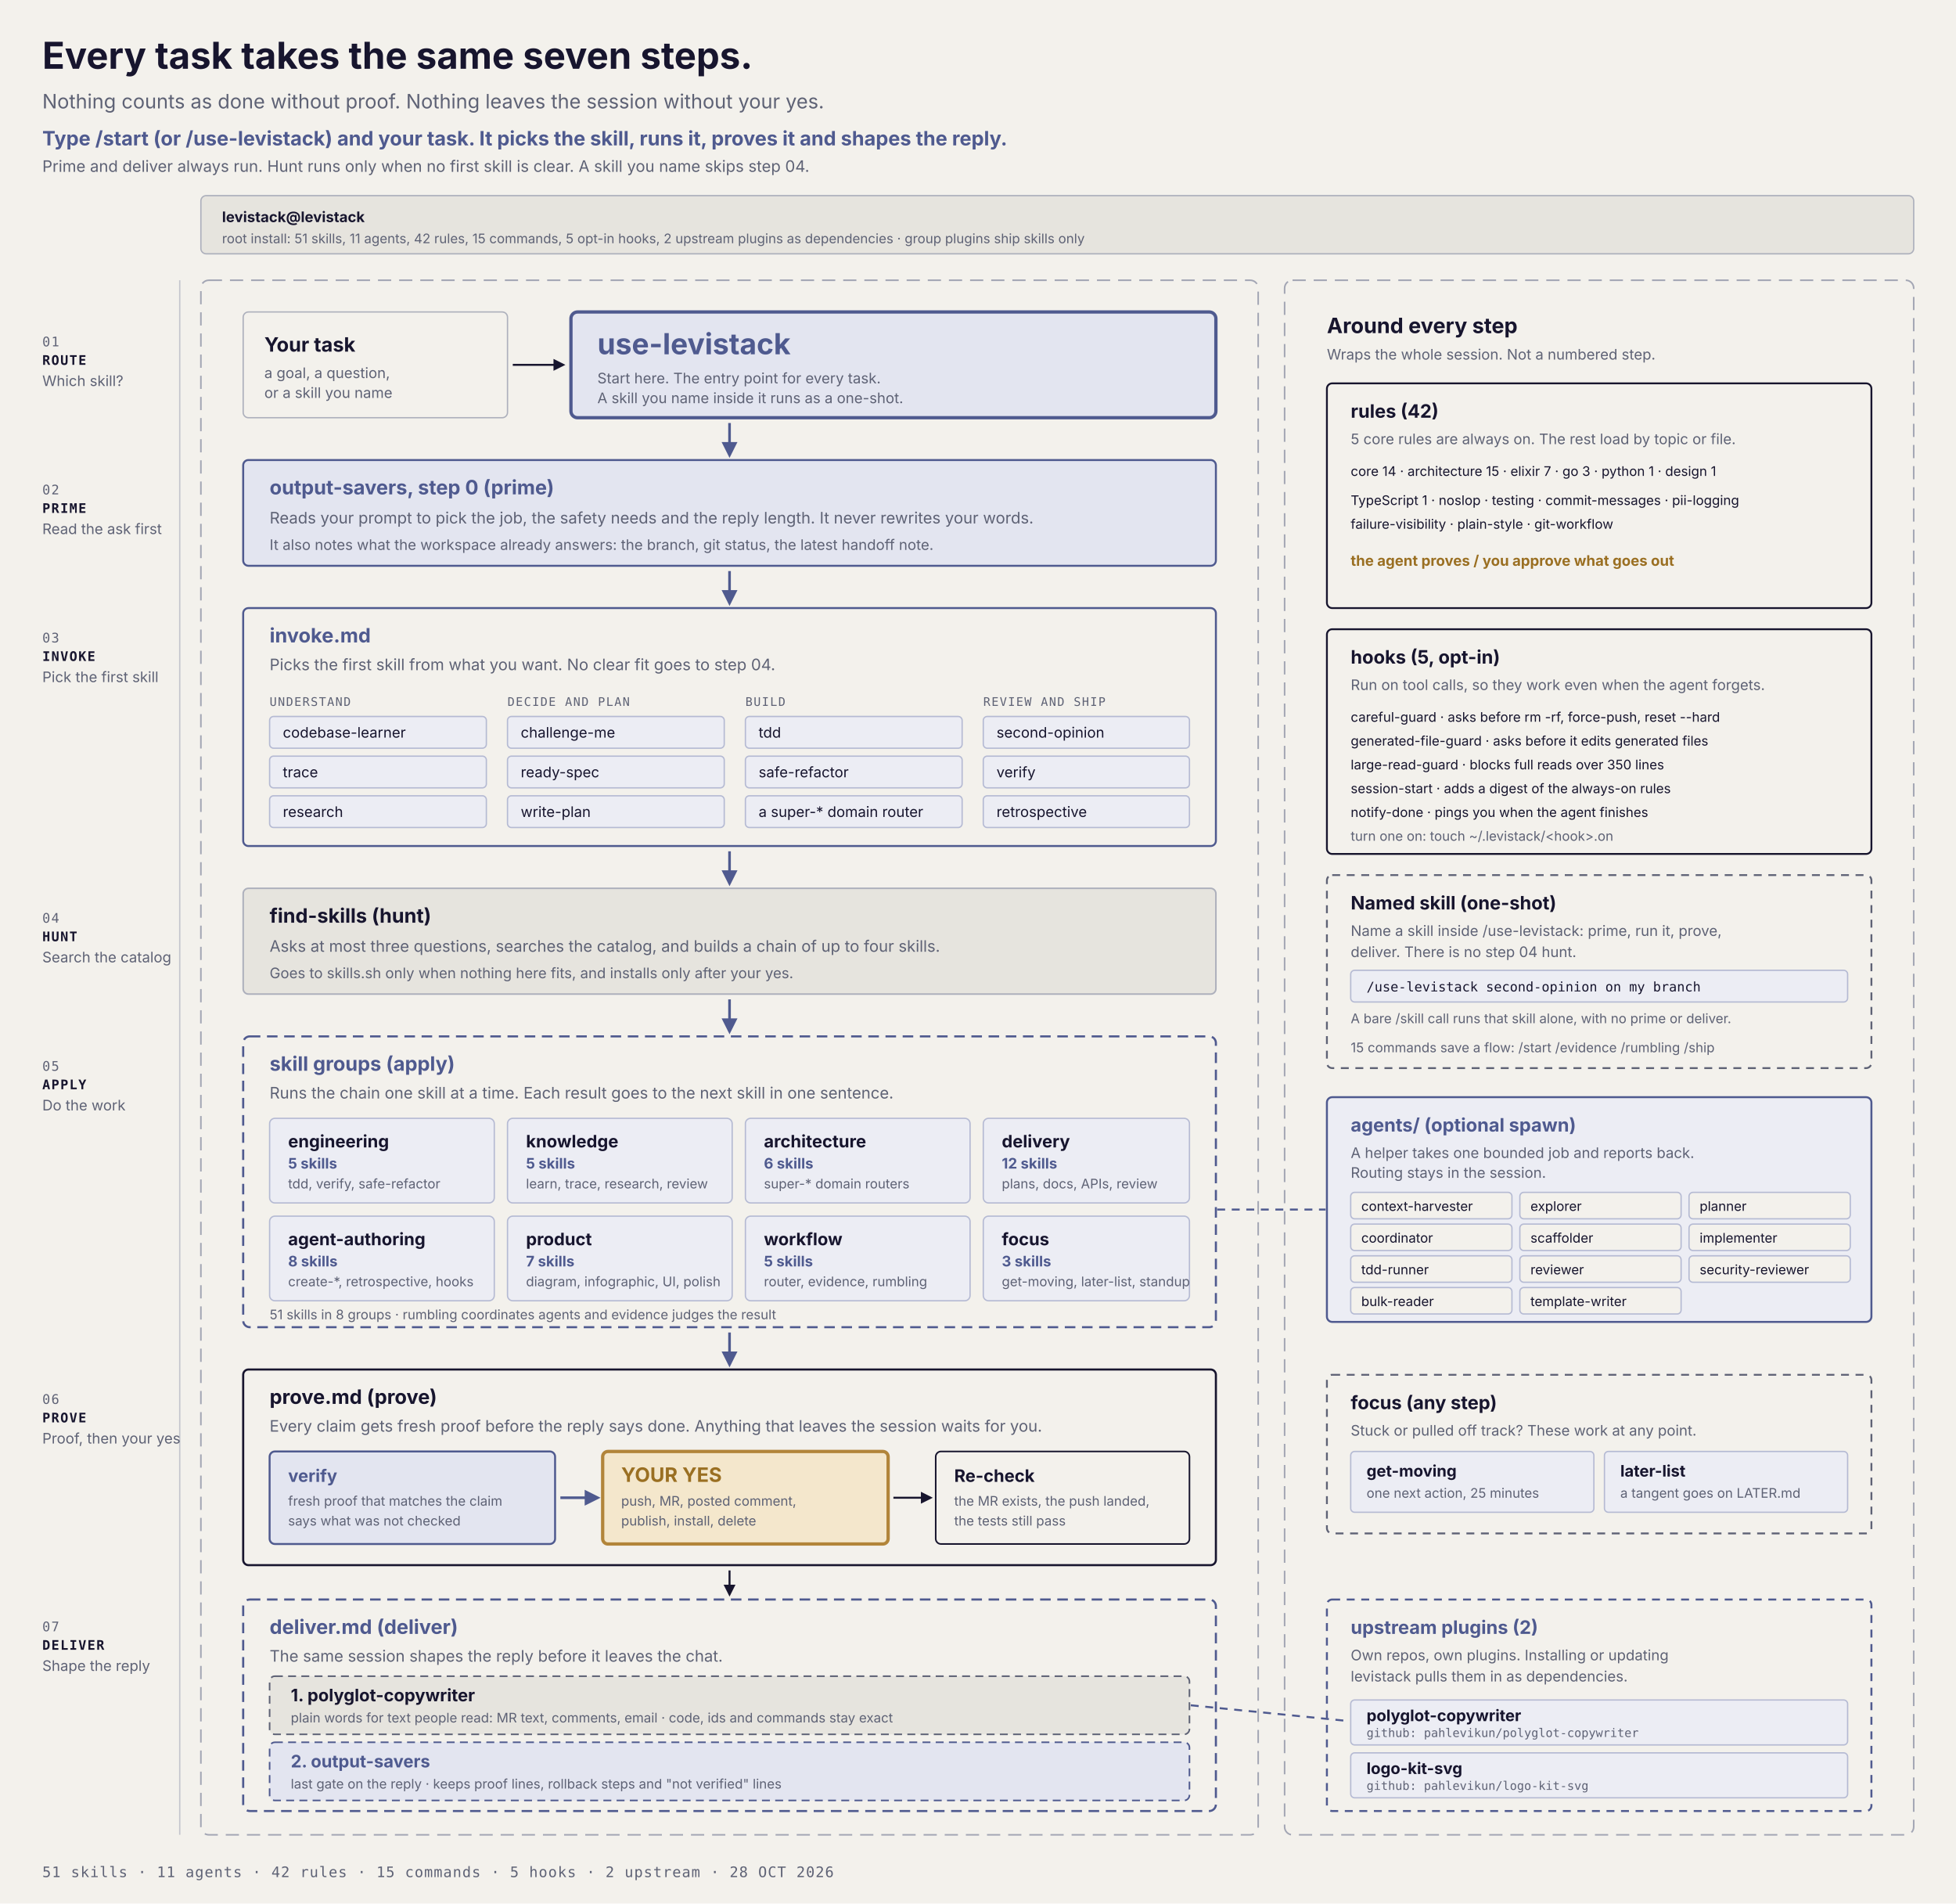
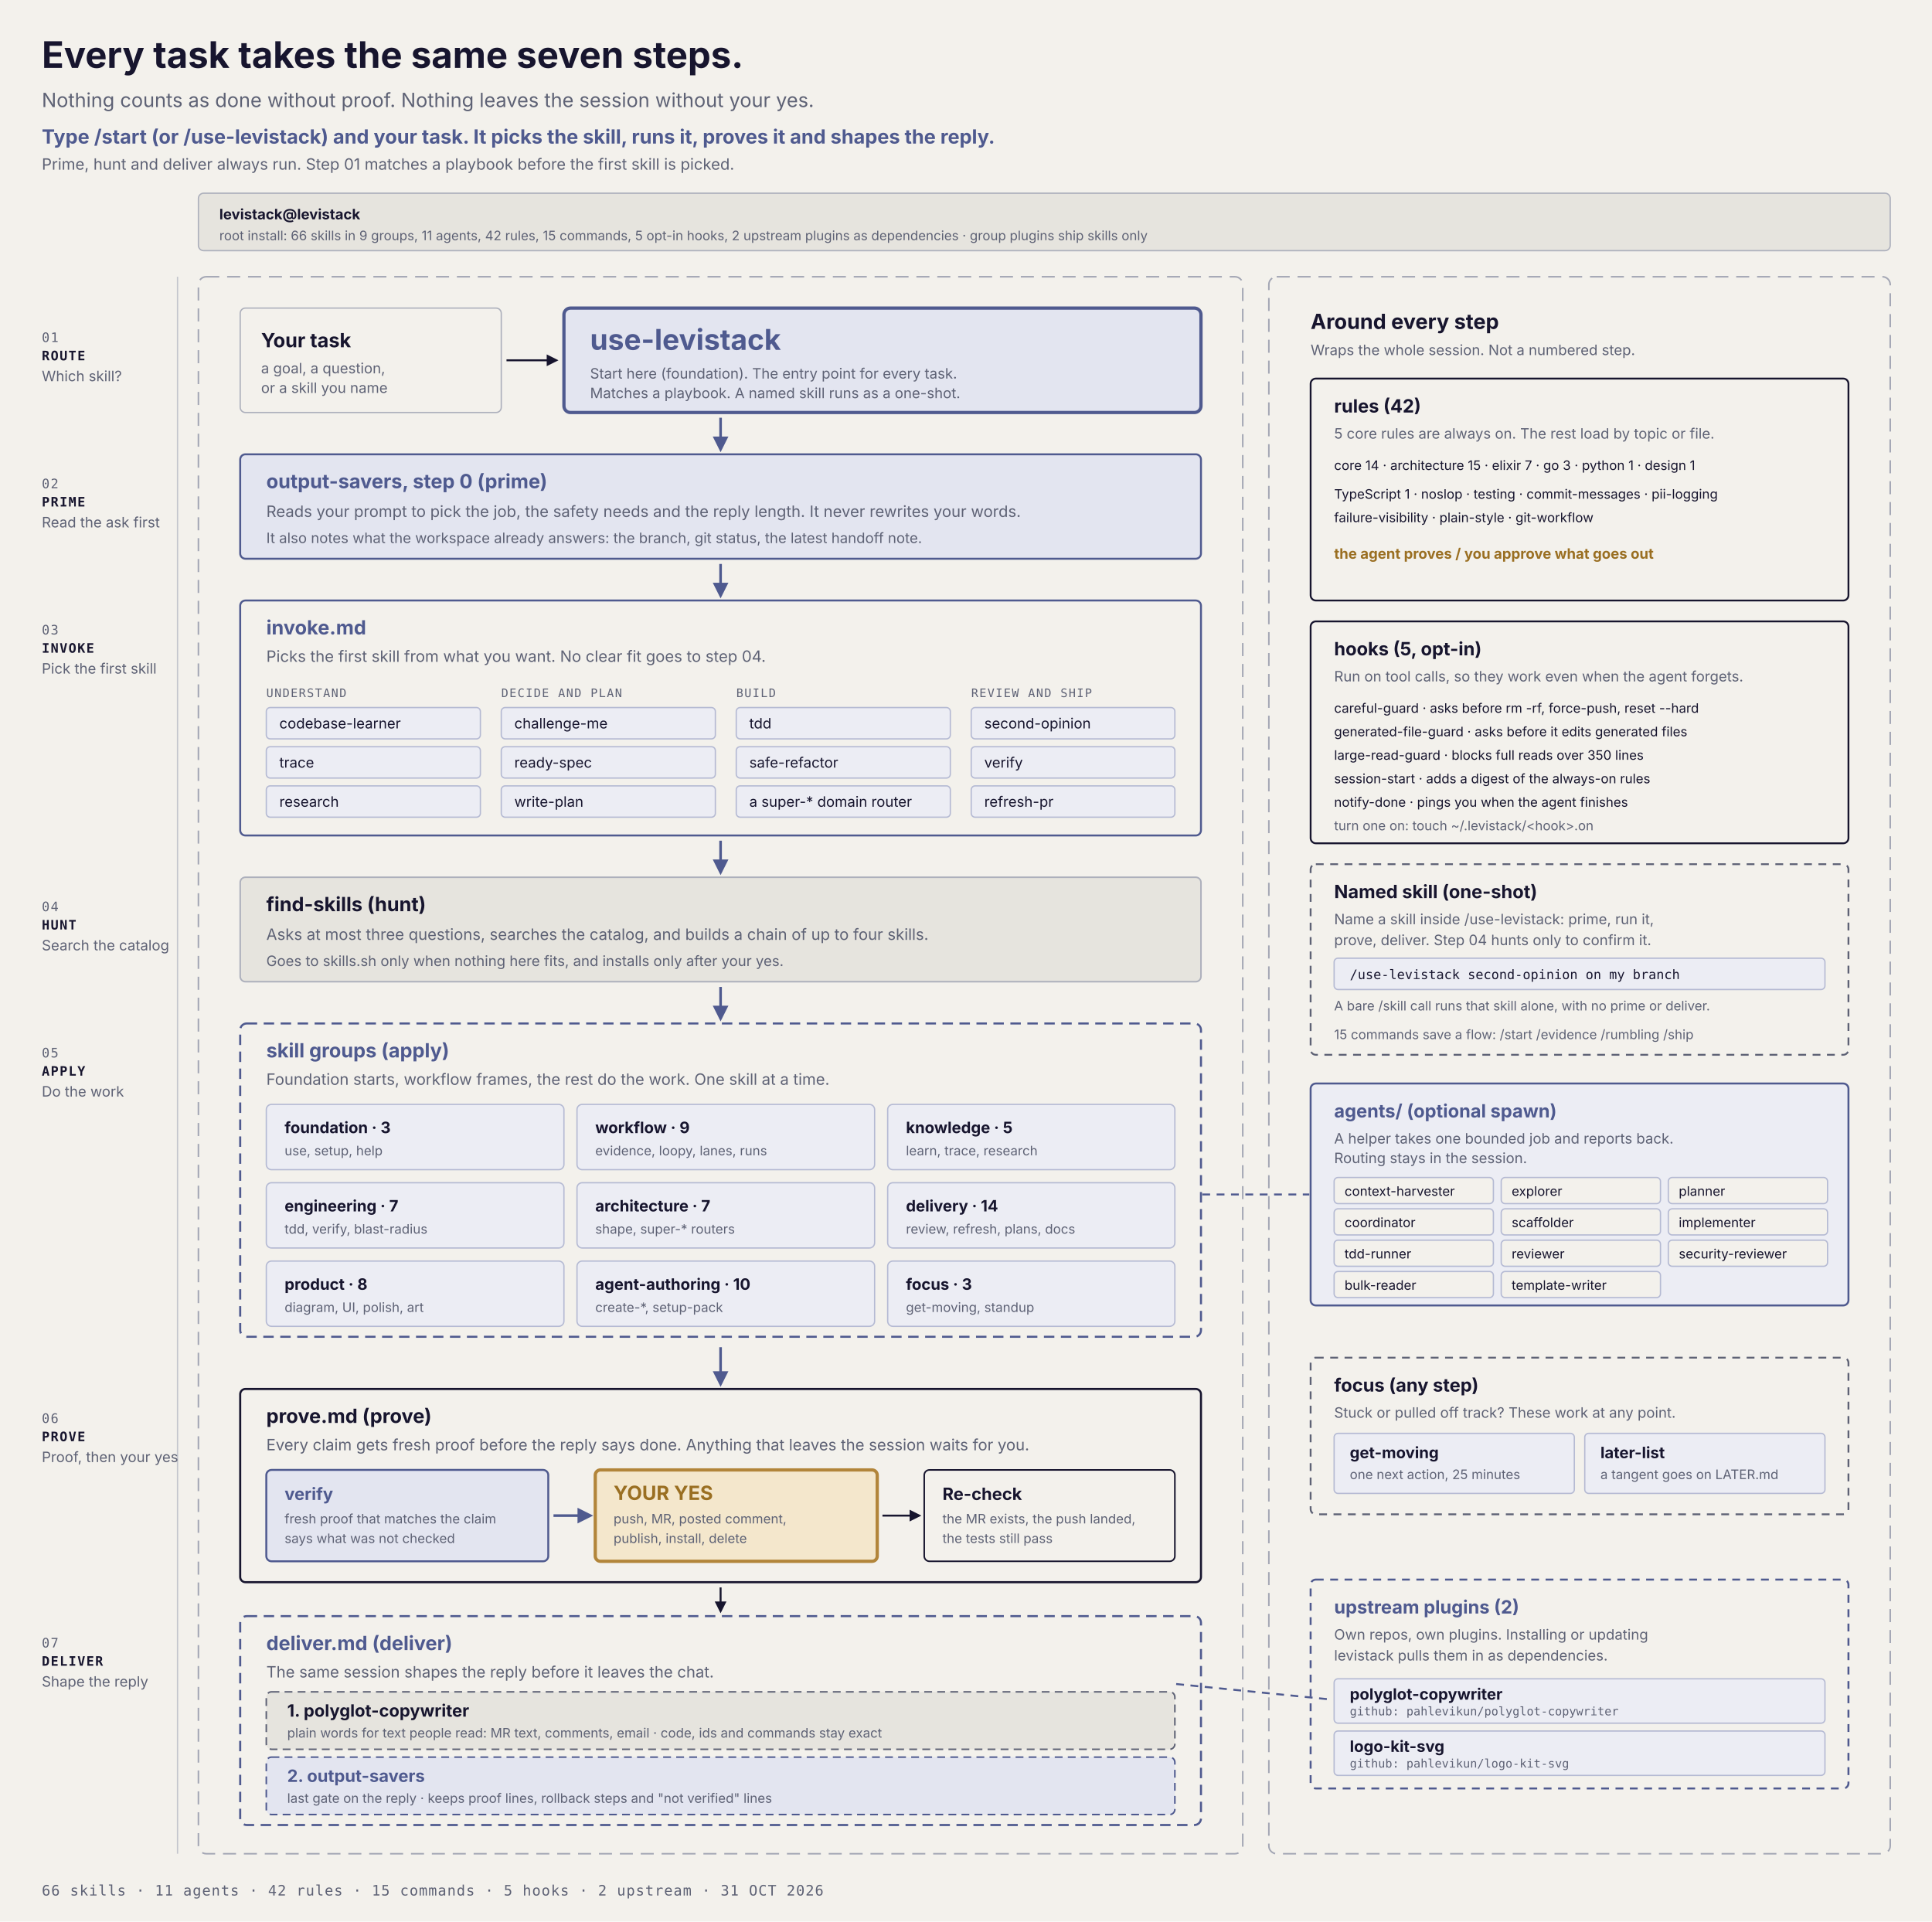
- <svg xmlns="http://www.w3.org/2000/svg" width="1480" height="1440" viewBox="0 0 1480 1440" role="img" aria-labelledby="title desc">
+ <svg xmlns="http://www.w3.org/2000/svg" width="1480" height="1472" viewBox="0 0 1480 1472" role="img" aria-labelledby="title desc">
  <defs>
    <marker id="arrow-ink" viewBox="0 0 10 10" refX="8" refY="5" markerWidth="6" markerHeight="6" orient="auto-start-reverse">
      <path d="M 0 0 L 10 5 L 0 10 z" fill="#17152E" />
    </marker>
    <marker id="arrow-blue" viewBox="0 0 10 10" refX="8" refY="5" markerWidth="6" markerHeight="6" orient="auto-start-reverse">
      <path d="M 0 0 L 10 5 L 0 10 z" fill="#4F5A8F" />
    </marker>
    <style>
      .sans { font-family: Inter, Helvetica, Arial, sans-serif; }
      .mono { font-family: "SFMono-Regular", Menlo, Consolas, monospace; }
      .ink { fill: #17152E; }
      .muted { fill: #5E6275; }
      .blue { fill: #4F5A8F; }
      .gold { fill: #9A6F22; }
      .inkline { stroke: #17152E; stroke-width: 1.5; fill: none; }
      .blueline { stroke: #4F5A8F; stroke-width: 2; fill: none; }
      .dash { stroke: #5E6275; stroke-width: 1.5; fill: none; stroke-dasharray: 6 5; }
      .bluedash { stroke: #4F5A8F; stroke-width: 1.5; fill: none; stroke-dasharray: 6 5; }
      .envline { stroke: #A3A6B4; stroke-width: 1.2; fill: none; stroke-dasharray: 10 6; }
      .chip { fill: #ECEDF4; stroke: #B5BAD3; stroke-width: 1; }
      .card { fill: #ECEDF4; stroke: #B5BAD3; stroke-width: 1; }
    </style>
  </defs>
-   <rect width="1480" height="1440" fill="#F3F1EC" />
+   <rect width="1480" height="1472" fill="#F3F1EC" />
  <g class="sans">
    <text x="32" y="52" class="ink" font-size="28" font-weight="700">Every task takes the same seven steps.</text>
    <text x="32" y="82" class="muted" font-size="15">Nothing counts as done without proof. Nothing leaves the session without your yes.</text>
    <text x="32" y="110" class="blue" font-size="15" font-weight="700">Type /start (or /use-levistack) and your task. It picks the skill, runs it, proves it and shapes the reply.</text>
-     <text x="32" y="130" class="muted" font-size="12">Prime and deliver always run. Hunt runs only when no first skill is clear. A skill you name skips step 04.</text>
+     <text x="32" y="130" class="muted" font-size="12">Prime, hunt and deliver always run. Step 01 matches a playbook before the first skill is picked.</text>
    <rect x="152" y="148" width="1296" height="44" rx="4" fill="#E6E4DE" stroke="#ADB0BC" />
    <text x="168" y="168" class="ink" font-size="11" font-weight="700">levistack@levistack</text>
-     <text x="168" y="184" class="muted" font-size="10">root install: 51 skills, 11 agents, 42 rules, 15 commands, 5 opt-in hooks, 2 upstream plugins as dependencies · group plugins ship skills only</text>
-   </g>
-   <rect x="152" y="212" width="800" height="1176" rx="6" class="envline" />
-   <rect x="972" y="212" width="476" height="1176" rx="6" class="envline" />
-   <line x1="136" y1="212" x2="136" y2="1388" stroke="#C3C5CD" stroke-width="1" />
+     <text x="168" y="184" class="muted" font-size="10">root install: 66 skills in 9 groups, 11 agents, 42 rules, 15 commands, 5 opt-in hooks, 2 upstream plugins as dependencies · group plugins ship skills only</text>
+   </g>
+   <rect x="152" y="212" width="800" height="1208" rx="6" class="envline" />
+   <rect x="972" y="212" width="476" height="1208" rx="6" class="envline" />
+   <line x1="136" y1="212" x2="136" y2="1420" stroke="#C3C5CD" stroke-width="1" />
  <g class="mono" font-size="10" letter-spacing="0.8">
    <text x="32" y="262" class="muted">01</text>
    <text x="32" y="276" class="ink" font-weight="700">ROUTE</text>
    <text x="32" y="374" class="muted">02</text>
    <text x="32" y="388" class="ink" font-weight="700">PRIME</text>
    <text x="32" y="486" class="muted">03</text>
    <text x="32" y="500" class="ink" font-weight="700">INVOKE</text>
    <text x="32" y="698" class="muted">04</text>
    <text x="32" y="712" class="ink" font-weight="700">HUNT</text>
    <text x="32" y="810" class="muted">05</text>
    <text x="32" y="824" class="ink" font-weight="700">APPLY</text>
-     <text x="32" y="1062" class="muted">06</text>
-     <text x="32" y="1076" class="ink" font-weight="700">PROVE</text>
-     <text x="32" y="1234" class="muted">07</text>
-     <text x="32" y="1248" class="ink" font-weight="700">DELIVER</text>
+     <text x="32" y="1090" class="muted">06</text>
+     <text x="32" y="1104" class="ink" font-weight="700">PROVE</text>
+     <text x="32" y="1262" class="muted">07</text>
+     <text x="32" y="1276" class="ink" font-weight="700">DELIVER</text>
  </g>
  <g class="sans" font-size="11">
    <text x="32" y="292" class="muted">Which skill?</text>
    <text x="32" y="404" class="muted">Read the ask first</text>
    <text x="32" y="516" class="muted">Pick the first skill</text>
    <text x="32" y="728" class="muted">Search the catalog</text>
    <text x="32" y="840" class="muted">Do the work</text>
-     <text x="32" y="1092" class="muted">Proof, then your yes</text>
-     <text x="32" y="1264" class="muted">Shape the reply</text>
+     <text x="32" y="1120" class="muted">Proof, then your yes</text>
+     <text x="32" y="1292" class="muted">Shape the reply</text>
  </g>
  <g class="sans">
    <rect x="184" y="236" width="200" height="80" rx="4" fill="#F3F1EC" stroke="#ADB0BC" />
    <text x="200" y="266" class="ink" font-size="15" font-weight="700">Your task</text>
    <text x="200" y="286" class="muted" font-size="11">a goal, a question,</text>
    <text x="200" y="301" class="muted" font-size="11">or a skill you name</text>
    <line x1="388" y1="276" x2="426" y2="276" class="inkline" marker-end="url(#arrow-ink)" />
    <rect x="432" y="236" width="488" height="80" rx="5" fill="#E3E5F0" stroke="#4F5A8F" stroke-width="2.5" />
    <text x="452" y="268" class="blue" font-size="22" font-weight="700">use-levistack</text>
-     <text x="452" y="290" class="muted" font-size="11">Start here. The entry point for every task.</text>
-     <text x="452" y="305" class="muted" font-size="11">A skill you name inside it runs as a one-shot.</text>
+     <text x="452" y="290" class="muted" font-size="11">Start here (foundation). The entry point for every task.</text>
+     <text x="452" y="305" class="muted" font-size="11">Matches a playbook. A named skill runs as a one-shot.</text>
  </g>
  <line x1="552" y1="320" x2="552" y2="344" class="blueline" marker-end="url(#arrow-blue)" />
  <g class="sans">
    <rect x="184" y="348" width="736" height="80" rx="4" fill="#E3E5F0" stroke="#4F5A8F" stroke-width="1.5" />
    <text x="204" y="374" class="blue" font-size="15" font-weight="700">output-savers, step 0 (prime)</text>
    <text x="204" y="396" class="muted" font-size="12">Reads your prompt to pick the job, the safety needs and the reply length. It never rewrites your words.</text>
    <text x="204" y="416" class="muted" font-size="11">It also notes what the workspace already answers: the branch, git status, the latest handoff note.</text>
  </g>
  <line x1="552" y1="432" x2="552" y2="456" class="blueline" marker-end="url(#arrow-blue)" />
  <g class="sans">
    <rect x="184" y="460" width="736" height="180" rx="4" fill="#F3F1EC" stroke="#4F5A8F" stroke-width="1.5" />
    <text x="204" y="486" class="blue" font-size="15" font-weight="700">invoke.md</text>
    <text x="204" y="507" class="muted" font-size="12">Picks the first skill from what you want. No clear fit goes to step 04.</text>
  </g>
  <g class="mono" font-size="9" letter-spacing="0.8">
    <text x="204" y="534" class="muted">UNDERSTAND</text>
    <text x="384" y="534" class="muted">DECIDE AND PLAN</text>
    <text x="564" y="534" class="muted">BUILD</text>
    <text x="744" y="534" class="muted">REVIEW AND SHIP</text>
  </g>
  <g class="sans" font-size="11">
    <rect x="204" y="542" width="164" height="24" rx="3" class="chip" />
    <text x="214" y="558" class="ink">codebase-learner</text>
    <rect x="204" y="572" width="164" height="24" rx="3" class="chip" />
    <text x="214" y="588" class="ink">trace</text>
    <rect x="204" y="602" width="164" height="24" rx="3" class="chip" />
    <text x="214" y="618" class="ink">research</text>
    <rect x="384" y="542" width="164" height="24" rx="3" class="chip" />
    <text x="394" y="558" class="ink">challenge-me</text>
    <rect x="384" y="572" width="164" height="24" rx="3" class="chip" />
    <text x="394" y="588" class="ink">ready-spec</text>
    <rect x="384" y="602" width="164" height="24" rx="3" class="chip" />
    <text x="394" y="618" class="ink">write-plan</text>
    <rect x="564" y="542" width="164" height="24" rx="3" class="chip" />
    <text x="574" y="558" class="ink">tdd</text>
    <rect x="564" y="572" width="164" height="24" rx="3" class="chip" />
    <text x="574" y="588" class="ink">safe-refactor</text>
    <rect x="564" y="602" width="164" height="24" rx="3" class="chip" />
    <text x="574" y="618" class="ink">a super-* domain router</text>
    <rect x="744" y="542" width="156" height="24" rx="3" class="chip" />
    <text x="754" y="558" class="ink">second-opinion</text>
    <rect x="744" y="572" width="156" height="24" rx="3" class="chip" />
    <text x="754" y="588" class="ink">verify</text>
    <rect x="744" y="602" width="156" height="24" rx="3" class="chip" />
-     <text x="754" y="618" class="ink">retrospective</text>
+     <text x="754" y="618" class="ink">refresh-pr</text>
  </g>
  <line x1="552" y1="644" x2="552" y2="668" class="blueline" marker-end="url(#arrow-blue)" />
  <g class="sans">
    <rect x="184" y="672" width="736" height="80" rx="4" fill="#E6E4DE" stroke="#ADB0BC" stroke-width="1.2" />
    <text x="204" y="698" class="ink" font-size="15" font-weight="700">find-skills (hunt)</text>
    <text x="204" y="720" class="muted" font-size="12">Asks at most three questions, searches the catalog, and builds a chain of up to four skills.</text>
    <text x="204" y="740" class="muted" font-size="11">Goes to skills.sh only when nothing here fits, and installs only after your yes.</text>
  </g>
  <line x1="552" y1="756" x2="552" y2="780" class="blueline" marker-end="url(#arrow-blue)" />
  <g class="sans">
-     <rect x="184" y="784" width="736" height="220" rx="5" fill="none" stroke="#4F5A8F" stroke-width="1.6" stroke-dasharray="8 5" />
+     <rect x="184" y="784" width="736" height="240" rx="5" fill="none" stroke="#4F5A8F" stroke-width="1.6" stroke-dasharray="8 5" />
    <text x="204" y="810" class="blue" font-size="15" font-weight="700">skill groups (apply)</text>
-     <text x="204" y="831" class="muted" font-size="12">Runs the chain one skill at a time. Each result goes to the next skill in one sentence.</text>
-     <rect x="204" y="846" width="170" height="64" rx="4" class="card" />
-     <text x="218" y="868" class="ink" font-size="13" font-weight="700">engineering</text>
-     <text x="218" y="884" class="blue" font-size="11" font-weight="700">5 skills</text>
-     <text x="218" y="899" class="muted" font-size="10">tdd, verify, safe-refactor</text>
-     <rect x="384" y="846" width="170" height="64" rx="4" class="card" />
-     <text x="398" y="868" class="ink" font-size="13" font-weight="700">knowledge</text>
-     <text x="398" y="884" class="blue" font-size="11" font-weight="700">5 skills</text>
-     <text x="398" y="899" class="muted" font-size="10">learn, trace, research, review</text>
-     <rect x="564" y="846" width="170" height="64" rx="4" class="card" />
-     <text x="578" y="868" class="ink" font-size="13" font-weight="700">architecture</text>
-     <text x="578" y="884" class="blue" font-size="11" font-weight="700">6 skills</text>
-     <text x="578" y="899" class="muted" font-size="10">super-* domain routers</text>
-     <rect x="744" y="846" width="156" height="64" rx="4" class="card" />
-     <text x="758" y="868" class="ink" font-size="13" font-weight="700">delivery</text>
-     <text x="758" y="884" class="blue" font-size="11" font-weight="700">12 skills</text>
-     <text x="758" y="899" class="muted" font-size="10">plans, docs, APIs, review</text>
-     <rect x="204" y="920" width="170" height="64" rx="4" class="card" />
-     <text x="218" y="942" class="ink" font-size="13" font-weight="700">agent-authoring</text>
-     <text x="218" y="958" class="blue" font-size="11" font-weight="700">8 skills</text>
-     <text x="218" y="973" class="muted" font-size="10">create-*, retrospective, hooks</text>
-     <rect x="384" y="920" width="170" height="64" rx="4" class="card" />
-     <text x="398" y="942" class="ink" font-size="13" font-weight="700">product</text>
-     <text x="398" y="958" class="blue" font-size="11" font-weight="700">7 skills</text>
-     <text x="398" y="973" class="muted" font-size="10">diagram, infographic, UI, polish</text>
-     <rect x="564" y="920" width="170" height="64" rx="4" class="card" />
-     <text x="578" y="942" class="ink" font-size="13" font-weight="700">workflow</text>
-     <text x="578" y="958" class="blue" font-size="11" font-weight="700">5 skills</text>
-     <text x="578" y="973" class="muted" font-size="10">router, evidence, rumbling</text>
-     <rect x="744" y="920" width="156" height="64" rx="4" class="card" />
-     <text x="758" y="942" class="ink" font-size="13" font-weight="700">focus</text>
-     <text x="758" y="958" class="blue" font-size="11" font-weight="700">3 skills</text>
-     <text x="758" y="973" class="muted" font-size="10">get-moving, later-list, standup</text>
-     <text x="204" y="998" class="muted" font-size="10">51 skills in 8 groups · rumbling coordinates agents and evidence judges the result</text>
-   </g>
-   <line x1="552" y1="1008" x2="552" y2="1032" class="blueline" marker-end="url(#arrow-blue)" />
-   <g class="sans">
+     <text x="204" y="831" class="muted" font-size="12">Foundation starts, workflow frames, the rest do the work. One skill at a time.</text>
+     <rect x="204" y="846" width="228" height="50" rx="4" class="card" />
+     <text x="218" y="868" class="ink" font-size="12" font-weight="700">foundation · 3</text>
+     <text x="218" y="885" class="muted" font-size="10">use, setup, help</text>
+     <rect x="442" y="846" width="228" height="50" rx="4" class="card" />
+     <text x="456" y="868" class="ink" font-size="12" font-weight="700">workflow · 9</text>
+     <text x="456" y="885" class="muted" font-size="10">evidence, loopy, lanes, runs</text>
+     <rect x="680" y="846" width="220" height="50" rx="4" class="card" />
+     <text x="694" y="868" class="ink" font-size="12" font-weight="700">knowledge · 5</text>
+     <text x="694" y="885" class="muted" font-size="10">learn, trace, research</text>
+     <rect x="204" y="906" width="228" height="50" rx="4" class="card" />
+     <text x="218" y="928" class="ink" font-size="12" font-weight="700">engineering · 7</text>
+     <text x="218" y="945" class="muted" font-size="10">tdd, verify, blast-radius</text>
+     <rect x="442" y="906" width="228" height="50" rx="4" class="card" />
+     <text x="456" y="928" class="ink" font-size="12" font-weight="700">architecture · 7</text>
+     <text x="456" y="945" class="muted" font-size="10">shape, super-* routers</text>
+     <rect x="680" y="906" width="220" height="50" rx="4" class="card" />
+     <text x="694" y="928" class="ink" font-size="12" font-weight="700">delivery · 14</text>
+     <text x="694" y="945" class="muted" font-size="10">review, refresh, plans, docs</text>
+     <rect x="204" y="966" width="228" height="50" rx="4" class="card" />
+     <text x="218" y="988" class="ink" font-size="12" font-weight="700">product · 8</text>
+     <text x="218" y="1005" class="muted" font-size="10">diagram, UI, polish, art</text>
+     <rect x="442" y="966" width="228" height="50" rx="4" class="card" />
+     <text x="456" y="988" class="ink" font-size="12" font-weight="700">agent-authoring · 10</text>
+     <text x="456" y="1005" class="muted" font-size="10">create-*, setup-pack</text>
+     <rect x="680" y="966" width="220" height="50" rx="4" class="card" />
+     <text x="694" y="988" class="ink" font-size="12" font-weight="700">focus · 3</text>
+     <text x="694" y="1005" class="muted" font-size="10">get-moving, standup</text>
+   </g>
+   <line x1="552" y1="1032" x2="552" y2="1060" class="blueline" marker-end="url(#arrow-blue)" />
+   <g class="sans" transform="translate(0 28)">
    <rect x="184" y="1036" width="736" height="148" rx="4" fill="#F3F1EC" stroke="#17152E" stroke-width="1.6" />
    <text x="204" y="1062" class="ink" font-size="15" font-weight="700">prove.md (prove)</text>
    <text x="204" y="1083" class="muted" font-size="12">Every claim gets fresh proof before the reply says done. Anything that leaves the session waits for you.</text>
    <rect x="204" y="1098" width="216" height="70" rx="4" fill="#E3E5F0" stroke="#4F5A8F" stroke-width="1.5" />
    <text x="218" y="1121" class="blue" font-size="13" font-weight="700">verify</text>
    <text x="218" y="1139" class="muted" font-size="10">fresh proof that matches the claim</text>
    <text x="218" y="1154" class="muted" font-size="10">says what was not checked</text>
    <line x1="424" y1="1133" x2="452" y2="1133" class="blueline" marker-end="url(#arrow-blue)" />
    <rect x="456" y="1098" width="216" height="70" rx="4" fill="#F4E7CC" stroke="#B2853A" stroke-width="2.5" />
    <text x="470" y="1121" class="gold" font-size="15" font-weight="700">YOUR YES</text>
    <text x="470" y="1139" class="muted" font-size="10">push, MR, posted comment,</text>
    <text x="470" y="1154" class="muted" font-size="10">publish, install, delete</text>
    <line x1="676" y1="1133" x2="704" y2="1133" class="inkline" marker-end="url(#arrow-ink)" />
    <rect x="708" y="1098" width="192" height="70" rx="4" fill="#F3F1EC" stroke="#17152E" stroke-width="1.2" />
    <text x="722" y="1121" class="ink" font-size="13" font-weight="700">Re-check</text>
    <text x="722" y="1139" class="muted" font-size="10">the MR exists, the push landed,</text>
    <text x="722" y="1154" class="muted" font-size="10">the tests still pass</text>
  </g>
-   <line x1="552" y1="1188" x2="552" y2="1206" class="inkline" marker-end="url(#arrow-ink)" />
-   <g class="sans">
+   <line x1="552" y1="1216" x2="552" y2="1234" class="inkline" marker-end="url(#arrow-ink)" />
+   <g class="sans" transform="translate(0 28)">
    <rect x="184" y="1210" width="736" height="160" rx="5" fill="none" stroke="#4F5A8F" stroke-width="1.6" stroke-dasharray="8 5" />
    <text x="204" y="1236" class="blue" font-size="15" font-weight="700">deliver.md (deliver)</text>
    <text x="204" y="1257" class="muted" font-size="12">The same session shapes the reply before it leaves the chat.</text>
    <rect x="204" y="1268" width="696" height="44" rx="4" fill="#E6E4DE" stroke="#5E6275" stroke-width="1.2" stroke-dasharray="6 4" />
    <text x="220" y="1287" class="ink" font-size="13" font-weight="700">1. polyglot-copywriter</text>
    <text x="220" y="1303" class="muted" font-size="10">plain words for text people read: MR text, comments, email · code, ids and commands stay exact</text>
    <rect x="204" y="1318" width="696" height="44" rx="4" fill="#E3E5F0" stroke="#4F5A8F" stroke-width="1.2" stroke-dasharray="6 4" />
    <text x="220" y="1337" class="blue" font-size="13" font-weight="700">2. output-savers</text>
    <text x="220" y="1353" class="muted" font-size="10">last gate on the reply · keeps proof lines, rollback steps and "not verified" lines</text>
  </g>
  <g class="sans">
    <text x="1004" y="252" class="ink" font-size="16" font-weight="700">Around every step</text>
    <text x="1004" y="272" class="muted" font-size="11">Wraps the whole session. Not a numbered step.</text>
    <rect x="1004" y="290" width="412" height="170" rx="4" fill="#F3F1EC" stroke="#17152E" stroke-width="1.4" />
    <text x="1022" y="316" class="ink" font-size="14" font-weight="700">rules (42)</text>
    <text x="1022" y="336" class="muted" font-size="11">5 core rules are always on. The rest load by topic or file.</text>
    <text x="1022" y="360" class="ink" font-size="10">core 14 · architecture 15 · elixir 7 · go 3 · python 1 · design 1</text>
    <text x="1022" y="382" class="ink" font-size="10">TypeScript 1 · noslop · testing · commit-messages · pii-logging</text>
    <text x="1022" y="400" class="ink" font-size="10">failure-visibility · plain-style · git-workflow</text>
    <text x="1022" y="428" class="gold" font-size="11" font-weight="700">the agent proves / you approve what goes out</text>
    <rect x="1004" y="476" width="412" height="170" rx="4" fill="#F3F1EC" stroke="#17152E" stroke-width="1.4" />
    <text x="1022" y="502" class="ink" font-size="14" font-weight="700">hooks (5, opt-in)</text>
    <text x="1022" y="522" class="muted" font-size="11">Run on tool calls, so they work even when the agent forgets.</text>
    <text x="1022" y="546" class="ink" font-size="10">careful-guard · asks before rm -rf, force-push, reset --hard</text>
    <text x="1022" y="564" class="ink" font-size="10">generated-file-guard · asks before it edits generated files</text>
    <text x="1022" y="582" class="ink" font-size="10">large-read-guard · blocks full reads over 350 lines</text>
    <text x="1022" y="600" class="ink" font-size="10">session-start · adds a digest of the always-on rules</text>
    <text x="1022" y="618" class="ink" font-size="10">notify-done · pings you when the agent finishes</text>
    <text x="1022" y="636" class="muted" font-size="10">turn one on: touch ~/.levistack/&lt;hook&gt;.on</text>
    <rect x="1004" y="662" width="412" height="146" rx="4" fill="none" stroke="#5E6275" stroke-width="1.4" stroke-dasharray="6 5" />
    <text x="1022" y="688" class="ink" font-size="14" font-weight="700">Named skill (one-shot)</text>
-     <text x="1022" y="708" class="muted" font-size="11">Name a skill inside /use-levistack: prime, run it, prove,</text>
-     <text x="1022" y="724" class="muted" font-size="11">deliver. There is no step 04 hunt.</text>
+     <text x="1022" y="708" class="muted" font-size="11">Name a skill inside /use-levistack: prime, run it,</text>
+     <text x="1022" y="724" class="muted" font-size="11">prove, deliver. Step 04 hunts only to confirm it.</text>
    <rect x="1022" y="734" width="376" height="24" rx="3" class="chip" />
    <text x="1034" y="750" class="mono ink" font-size="10">/use-levistack second-opinion on my branch</text>
    <text x="1022" y="774" class="muted" font-size="10">A bare /skill call runs that skill alone, with no prime or deliver.</text>
    <text x="1022" y="796" class="muted" font-size="10">15 commands save a flow: /start /evidence /rumbling /ship</text>
    <rect x="1004" y="830" width="412" height="170" rx="4" fill="#ECEDF4" stroke="#4F5A8F" stroke-width="1.5" />
    <text x="1022" y="856" class="blue" font-size="14" font-weight="700">agents/ (optional spawn)</text>
    <text x="1022" y="876" class="muted" font-size="11">A helper takes one bounded job and reports back.</text>
    <text x="1022" y="891" class="muted" font-size="11">Routing stays in the session.</text>
  </g>
  <g class="sans" font-size="10">
    <rect x="1022" y="902" width="122" height="20" rx="3" fill="#F3F1EC" stroke="#B5BAD3" />
    <text x="1030" y="916" class="ink">context-harvester</text>
    <rect x="1150" y="902" width="122" height="20" rx="3" fill="#F3F1EC" stroke="#B5BAD3" />
    <text x="1158" y="916" class="ink">explorer</text>
    <rect x="1278" y="902" width="122" height="20" rx="3" fill="#F3F1EC" stroke="#B5BAD3" />
    <text x="1286" y="916" class="ink">planner</text>
    <rect x="1022" y="926" width="122" height="20" rx="3" fill="#F3F1EC" stroke="#B5BAD3" />
    <text x="1030" y="940" class="ink">coordinator</text>
    <rect x="1150" y="926" width="122" height="20" rx="3" fill="#F3F1EC" stroke="#B5BAD3" />
    <text x="1158" y="940" class="ink">scaffolder</text>
    <rect x="1278" y="926" width="122" height="20" rx="3" fill="#F3F1EC" stroke="#B5BAD3" />
    <text x="1286" y="940" class="ink">implementer</text>
    <rect x="1022" y="950" width="122" height="20" rx="3" fill="#F3F1EC" stroke="#B5BAD3" />
    <text x="1030" y="964" class="ink">tdd-runner</text>
    <rect x="1150" y="950" width="122" height="20" rx="3" fill="#F3F1EC" stroke="#B5BAD3" />
    <text x="1158" y="964" class="ink">reviewer</text>
    <rect x="1278" y="950" width="122" height="20" rx="3" fill="#F3F1EC" stroke="#B5BAD3" />
    <text x="1286" y="964" class="ink">security-reviewer</text>
    <rect x="1022" y="974" width="122" height="20" rx="3" fill="#F3F1EC" stroke="#B5BAD3" />
    <text x="1030" y="988" class="ink">bulk-reader</text>
    <rect x="1150" y="974" width="122" height="20" rx="3" fill="#F3F1EC" stroke="#B5BAD3" />
    <text x="1158" y="988" class="ink">template-writer</text>
  </g>
  <line x1="921" y1="915" x2="1003" y2="915" class="bluedash" />
  <g class="sans">
    <rect x="1004" y="1040" width="412" height="120" rx="4" fill="none" stroke="#5E6275" stroke-width="1.4" stroke-dasharray="6 5" />
    <text x="1022" y="1066" class="ink" font-size="14" font-weight="700">focus (any step)</text>
    <text x="1022" y="1086" class="muted" font-size="11">Stuck or pulled off track? These work at any point.</text>
    <rect x="1022" y="1098" width="184" height="46" rx="3" class="chip" />
    <text x="1034" y="1117" class="ink" font-size="12" font-weight="700">get-moving</text>
    <text x="1034" y="1133" class="muted" font-size="10">one next action, 25 minutes</text>
    <rect x="1214" y="1098" width="184" height="46" rx="3" class="chip" />
    <text x="1226" y="1117" class="ink" font-size="12" font-weight="700">later-list</text>
    <text x="1226" y="1133" class="muted" font-size="10">a tangent goes on LATER.md</text>
    <rect x="1004" y="1210" width="412" height="160" rx="4" fill="none" stroke="#4F5A8F" stroke-width="1.5" stroke-dasharray="6 5" />
    <text x="1022" y="1236" class="blue" font-size="14" font-weight="700">upstream plugins (2)</text>
    <text x="1022" y="1256" class="muted" font-size="11">Own repos, own plugins. Installing or updating</text>
    <text x="1022" y="1272" class="muted" font-size="11">levistack pulls them in as dependencies.</text>
    <rect x="1022" y="1286" width="376" height="34" rx="3" class="chip" />
    <text x="1034" y="1302" class="ink" font-size="12" font-weight="700">polyglot-copywriter</text>
    <text x="1034" y="1314" class="mono muted" font-size="9">github: pahlevikun/polyglot-copywriter</text>
    <rect x="1022" y="1326" width="376" height="34" rx="3" class="chip" />
    <text x="1034" y="1342" class="ink" font-size="12" font-weight="700">logo-kit-svg</text>
    <text x="1034" y="1354" class="mono muted" font-size="9">github: pahlevikun/logo-kit-svg</text>
  </g>
  <line x1="901" y1="1290" x2="1021" y2="1302" class="bluedash" />
-   <text x="32" y="1420" class="mono muted" font-size="11" letter-spacing="0.6">51 skills · 11 agents · 42 rules · 15 commands · 5 hooks · 2 upstream · 28 OCT 2026</text>
+   <text x="32" y="1452" class="mono muted" font-size="11" letter-spacing="0.6">66 skills · 11 agents · 42 rules · 15 commands · 5 hooks · 2 upstream · 31 OCT 2026</text>
</svg>
